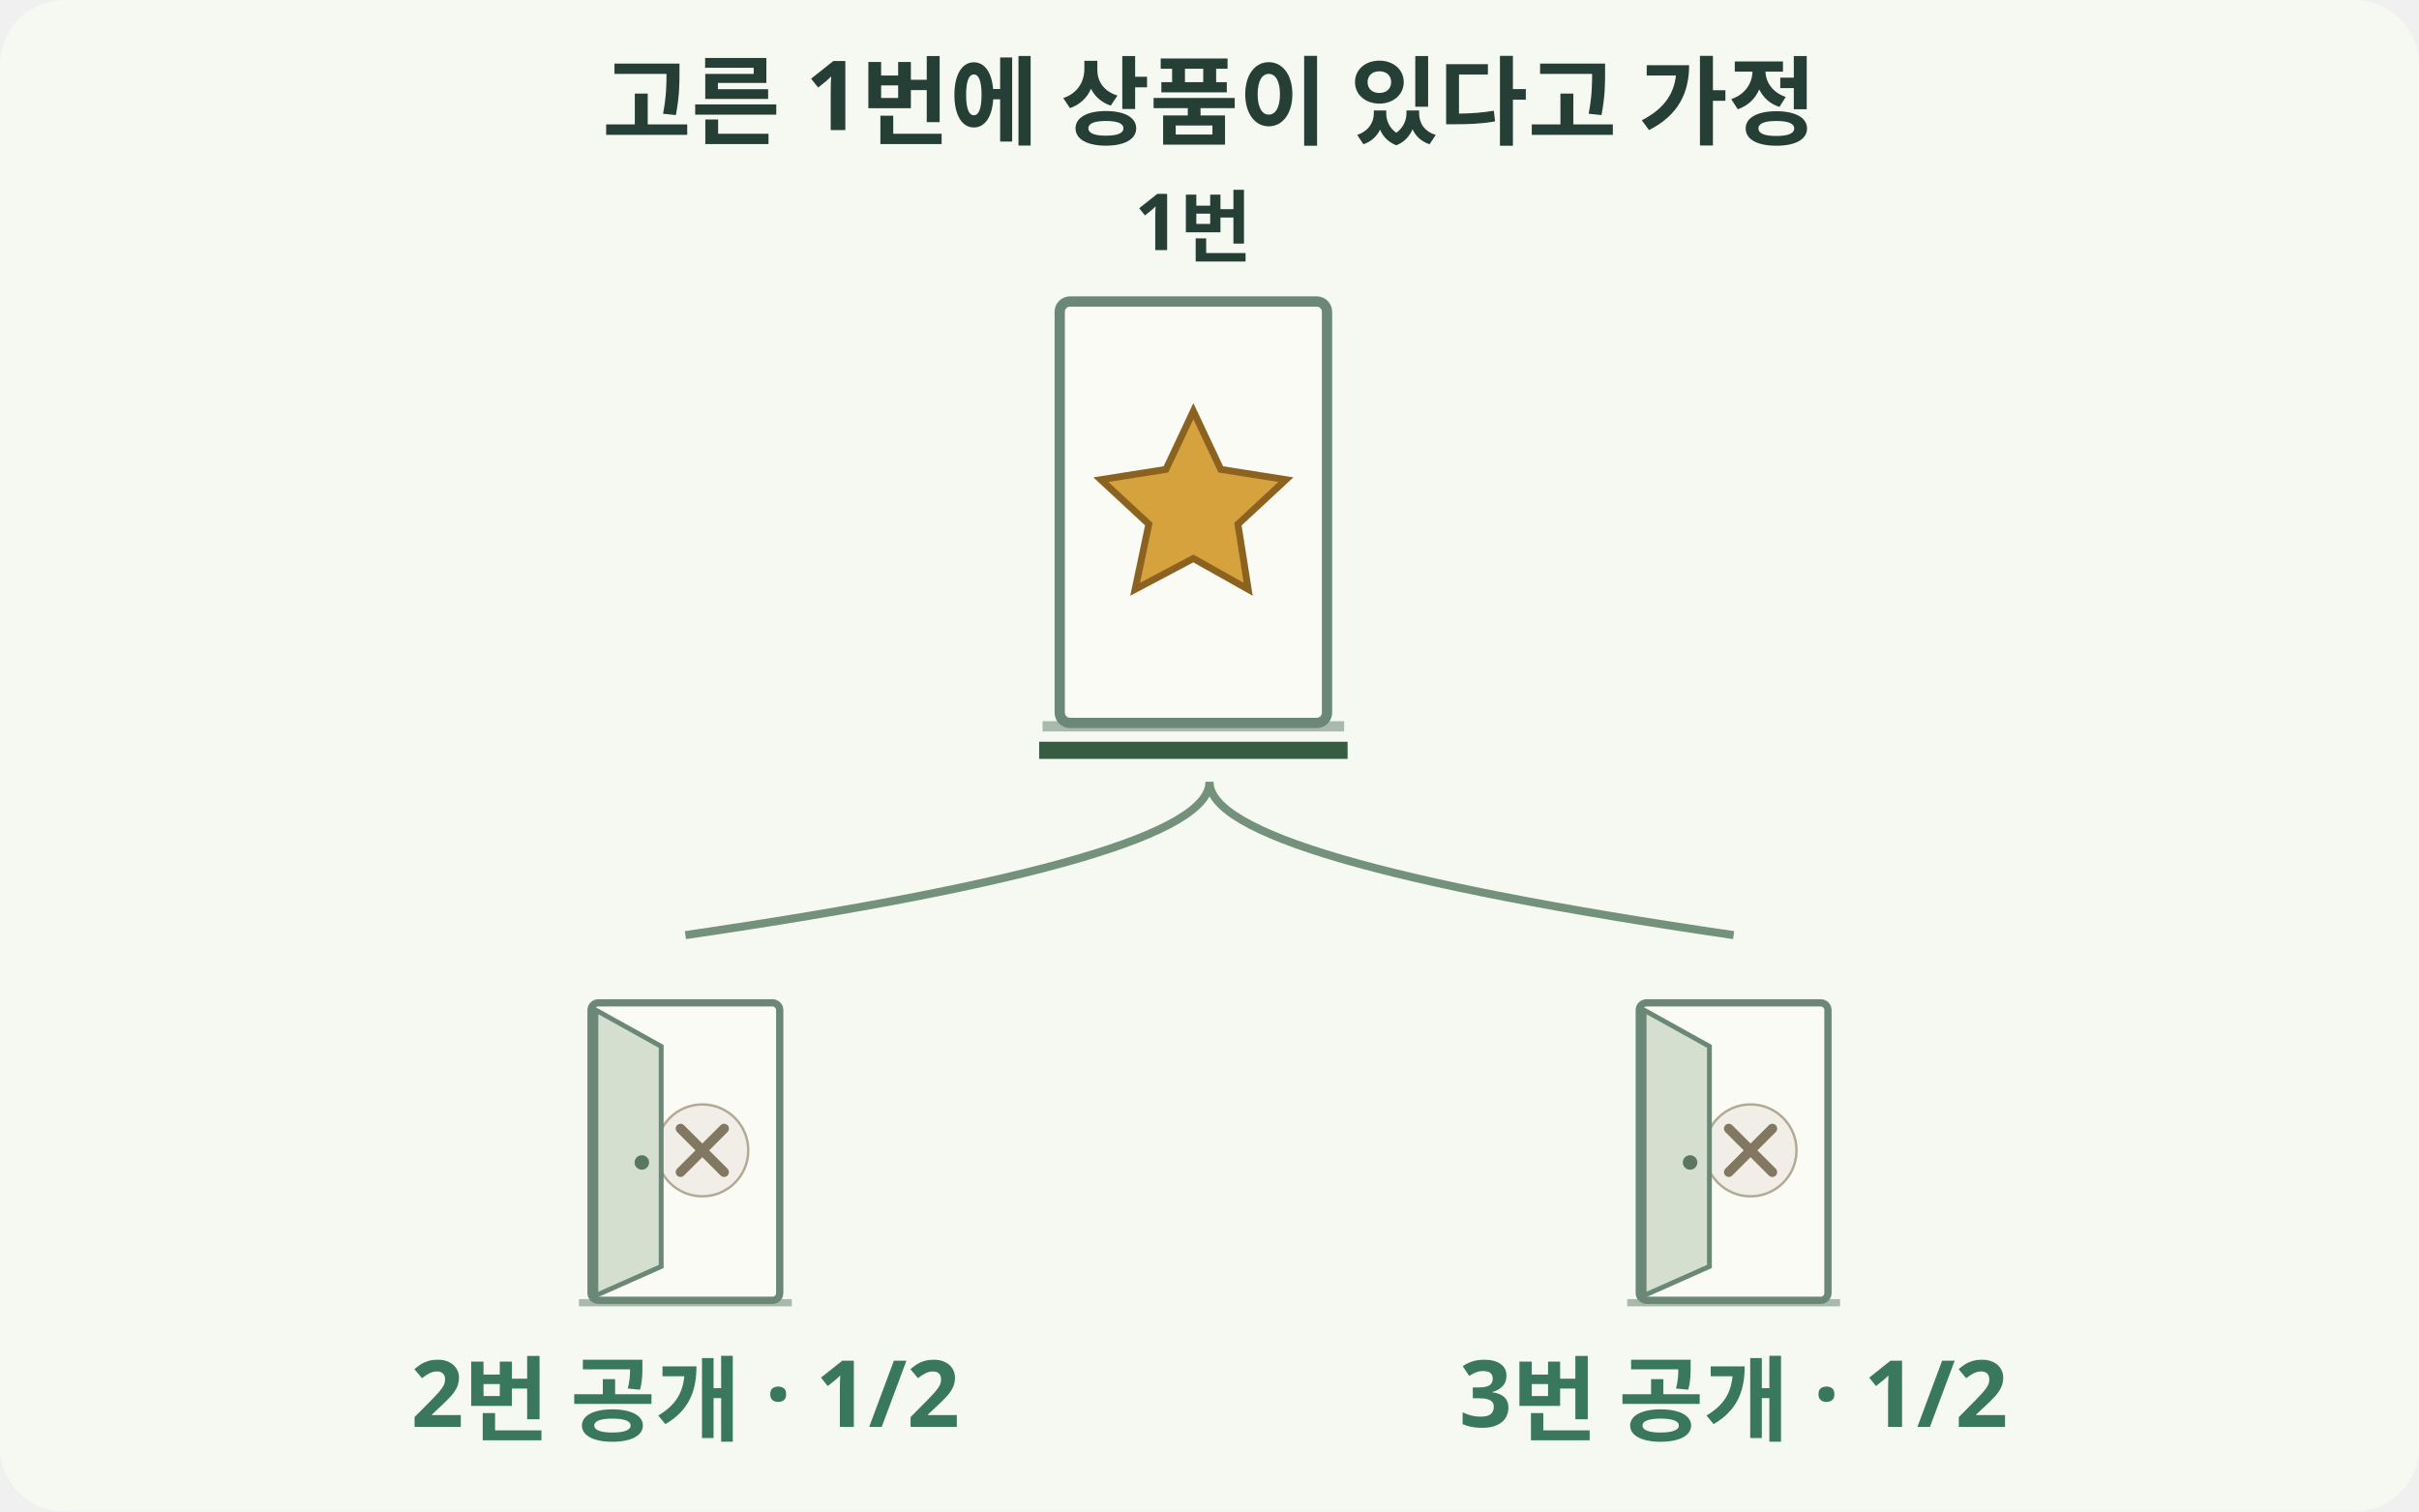
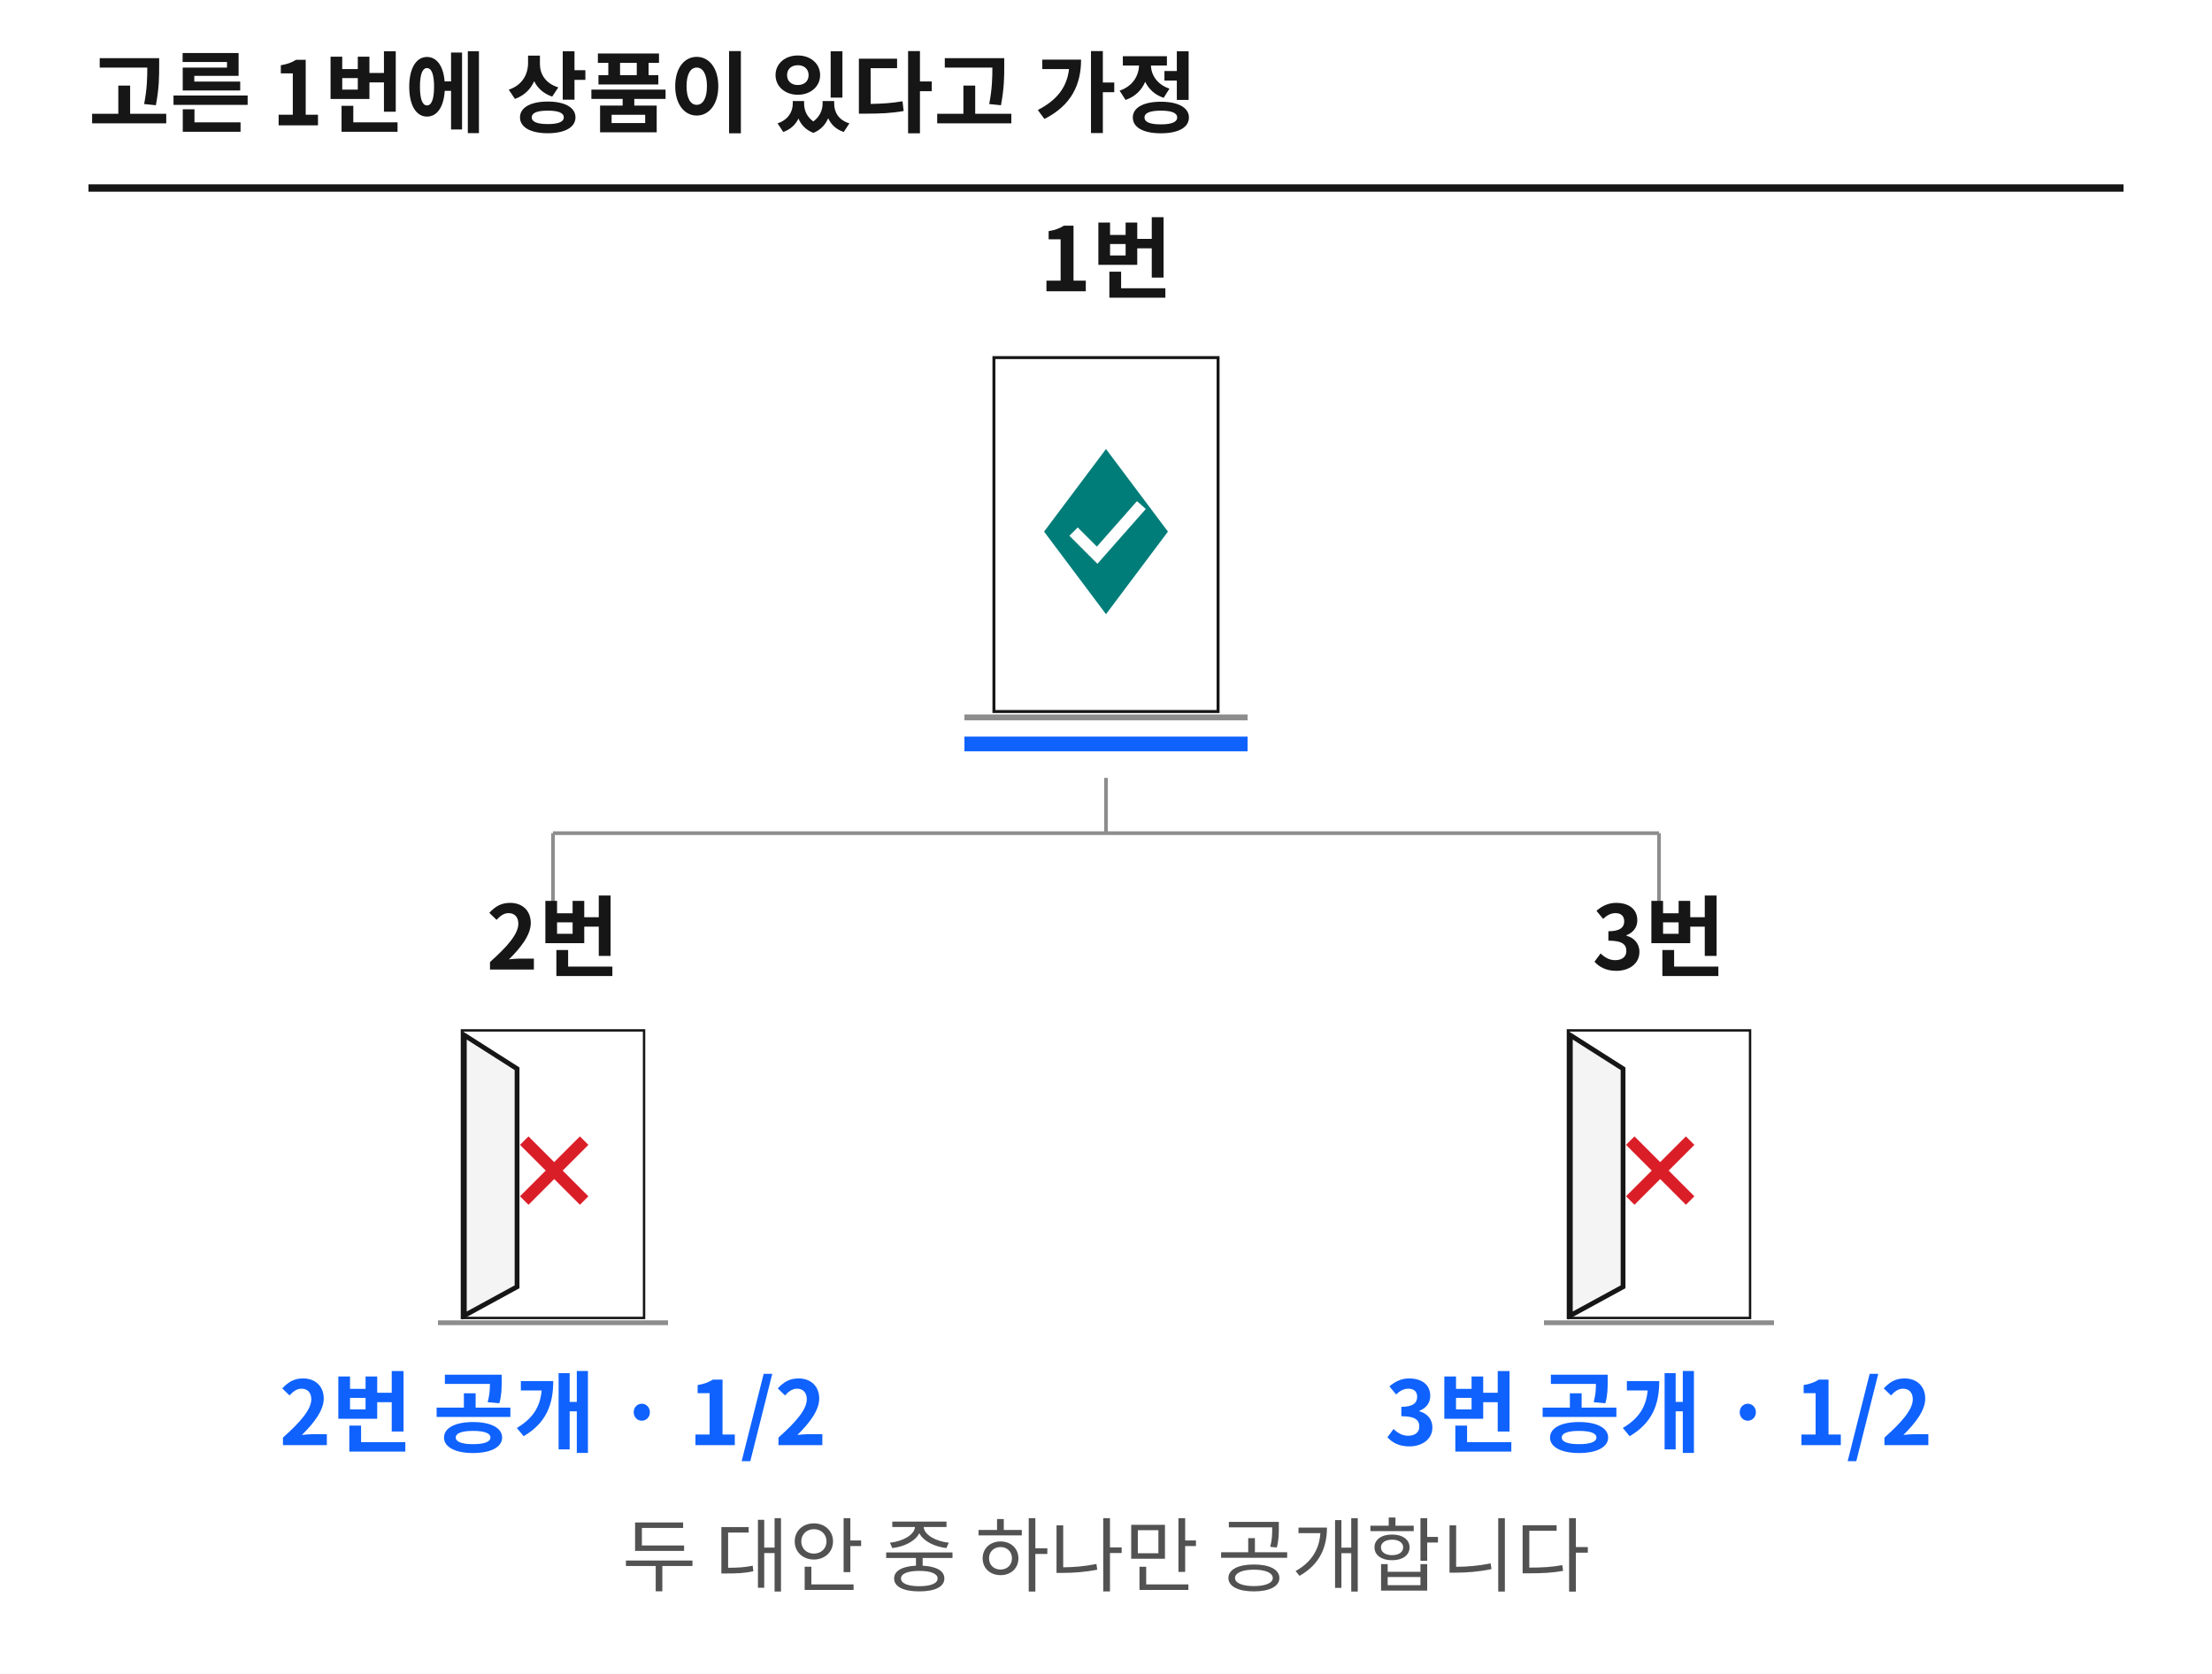
- <svg xmlns="http://www.w3.org/2000/svg" viewBox="0 0 600 375" role="img" aria-labelledby="title desc">
-   <rect width="600" height="375" rx="16" fill="#f6f9f2" />
-   <g font-family="system-ui,Malgun Gothic,sans-serif">
-     <text x="300" y="34" text-anchor="middle" font-size="24" fill="#263f36" font-weight="700">고른 1번에 상품이 있다고 가정</text>
-     <g transform="translate(245 68) scale(0.85)">
-       <path d="M16 132h88" stroke="#a9b9aa" stroke-width="3" />
-       <rect x="21" y="8" width="78" height="123" rx="3" fill="#f9fbf4" stroke="#6b8776" stroke-width="3" />
-       <path d="M60 40l8 17 19 3-14 13 3 19-16-9-17 9 4-19-14-13 19-3z" fill="#d5a23d" stroke="#8b6220" stroke-width="2" />
-       <path d="M15 139h90" stroke="#365c42" stroke-width="5" />
-       <text x="60" y="-7" text-anchor="middle" font-size="23" fill="#263f36" font-weight="700">1번</text>
+ <svg xmlns="http://www.w3.org/2000/svg" viewBox="0 0 600 454" role="img" aria-labelledby="title desc">
+   <defs>
+     <pattern id="hatch" width="8" height="8" patternUnits="userSpaceOnUse">
+       <rect width="8" height="8" fill="#f4f4f4" />
+       <path d="M-2 2L2-2M0 8L8 0M6 10L10 6" stroke="#8d8d8d" stroke-width="1" />
+     </pattern>
+     <marker id="arrow" viewBox="0 0 10 10" refX="9" refY="5" markerWidth="6" markerHeight="6" orient="auto">
+       <path d="M0 0L10 5L0 10Z" fill="#0f62fe" />
+     </marker>
+   </defs>
+   <rect width="600" height="454" fill="#fff" />
+   <g font-family="IBM Plex Sans,Noto Sans KR,Noto Sans CJK KR,system-ui,sans-serif" fill="#161616">
+     <text x="24" y="34" font-size="24" fill="#161616" text-anchor="start" font-weight="600">고른 1번에 상품이 있다고 가정</text>
+     <path d="M24 51H576" stroke="#161616" stroke-width="2" />
+     <g transform="translate(252.0 89) scale(0.8)">
+       <rect x="22" y="10" width="76" height="120" fill="#ffffff" stroke="#161616" />
+       <path d="M60 41l21 28-21 28-21-28z" fill="#007d79" />
+       <path d="M49 69l8 8 15-17" fill="none" stroke="#fff" stroke-width="4" />
+       <path d="M12 132H108" stroke="#8d8d8d" stroke-width="2" />
+       <path d="M12 141H108" stroke="#0f62fe" stroke-width="5" />
    </g>
-     <path d="M300 194Q300 213 170 232" fill="none" stroke="#74917c" stroke-width="2" />
-     <g transform="translate(134 244) scale(0.6)">
-       <path d="M16 132h88" stroke="#a9b9aa" stroke-width="3" />
-       <rect x="21" y="8" width="78" height="123" rx="3" fill="#f9fbf4" stroke="#6b8776" stroke-width="3" />
-       <circle cx="67" cy="69" r="19" fill="#f1eee7" stroke="#b2a995" />
-       <path d="M58 60l18 18m0-18L58 78" stroke="#827861" stroke-width="4" stroke-linecap="round" />
-       <path d="M23 11l27 15v91l-27 12z" fill="#d5dfcf" stroke="#6b8776" stroke-width="2" />
-       <circle cx="42" cy="74" r="3" fill="#597763" />
+     <text x="300" y="79" font-size="24" fill="#161616" text-anchor="middle" font-weight="600">1번</text>
+     <path d="M300 211L300 226" stroke="#8d8d8d" stroke-width="1" fill="none" />
+     <path d="M150 226H450" stroke="#8d8d8d" stroke-width="1" />
+     <path d="M150 226L150 251" stroke="#8d8d8d" stroke-width="1" fill="none" />
+     <g transform="translate(111.0 273) scale(0.65)">
+       <rect x="22" y="10" width="76" height="120" fill="#ffffff" stroke="#161616" />
+       <path d="M48 56l25 25m0-25L48 81" stroke="#da1e28" stroke-width="5" />
+       <path d="M23 12l22 14v91l-22 12z" fill="#f4f4f4" stroke="#161616" stroke-width="2" />
+       <path d="M12 132H108" stroke="#8d8d8d" stroke-width="2" />
    </g>
-     <text x="170" y="354" text-anchor="middle" font-size="23" fill="#39775e" font-weight="700">2번 공개 · 1/2</text>
-     <path d="M300 194Q300 213 430 232" fill="none" stroke="#74917c" stroke-width="2" />
-     <g transform="translate(394 244) scale(0.6)">
-       <path d="M16 132h88" stroke="#a9b9aa" stroke-width="3" />
-       <rect x="21" y="8" width="78" height="123" rx="3" fill="#f9fbf4" stroke="#6b8776" stroke-width="3" />
-       <circle cx="67" cy="69" r="19" fill="#f1eee7" stroke="#b2a995" />
-       <path d="M58 60l18 18m0-18L58 78" stroke="#827861" stroke-width="4" stroke-linecap="round" />
-       <path d="M23 11l27 15v91l-27 12z" fill="#d5dfcf" stroke="#6b8776" stroke-width="2" />
-       <circle cx="42" cy="74" r="3" fill="#597763" />
+     <text x="150" y="263" font-size="24" fill="#161616" text-anchor="middle" font-weight="600">2번</text>
+     <text x="150" y="392" font-size="24" fill="#0f62fe" text-anchor="middle" font-weight="600">2번 공개 · 1/2</text>
+     <path d="M450 226L450 251" stroke="#8d8d8d" stroke-width="1" fill="none" />
+     <g transform="translate(411.0 273) scale(0.65)">
+       <rect x="22" y="10" width="76" height="120" fill="#ffffff" stroke="#161616" />
+       <path d="M48 56l25 25m0-25L48 81" stroke="#da1e28" stroke-width="5" />
+       <path d="M23 12l22 14v91l-22 12z" fill="#f4f4f4" stroke="#161616" stroke-width="2" />
+       <path d="M12 132H108" stroke="#8d8d8d" stroke-width="2" />
    </g>
-     <text x="430" y="354" text-anchor="middle" font-size="23" fill="#39775e" font-weight="700">3번 공개 · 1/2</text>
+     <text x="450" y="263" font-size="24" fill="#161616" text-anchor="middle" font-weight="600">3번</text>
+     <text x="450" y="392" font-size="24" fill="#0f62fe" text-anchor="middle" font-weight="600">3번 공개 · 1/2</text>
+     <text x="300" y="430" font-size="22" fill="#525252" text-anchor="middle" font-weight="400">두 대안 중 하나만 공개합니다</text>
  </g>
</svg>
